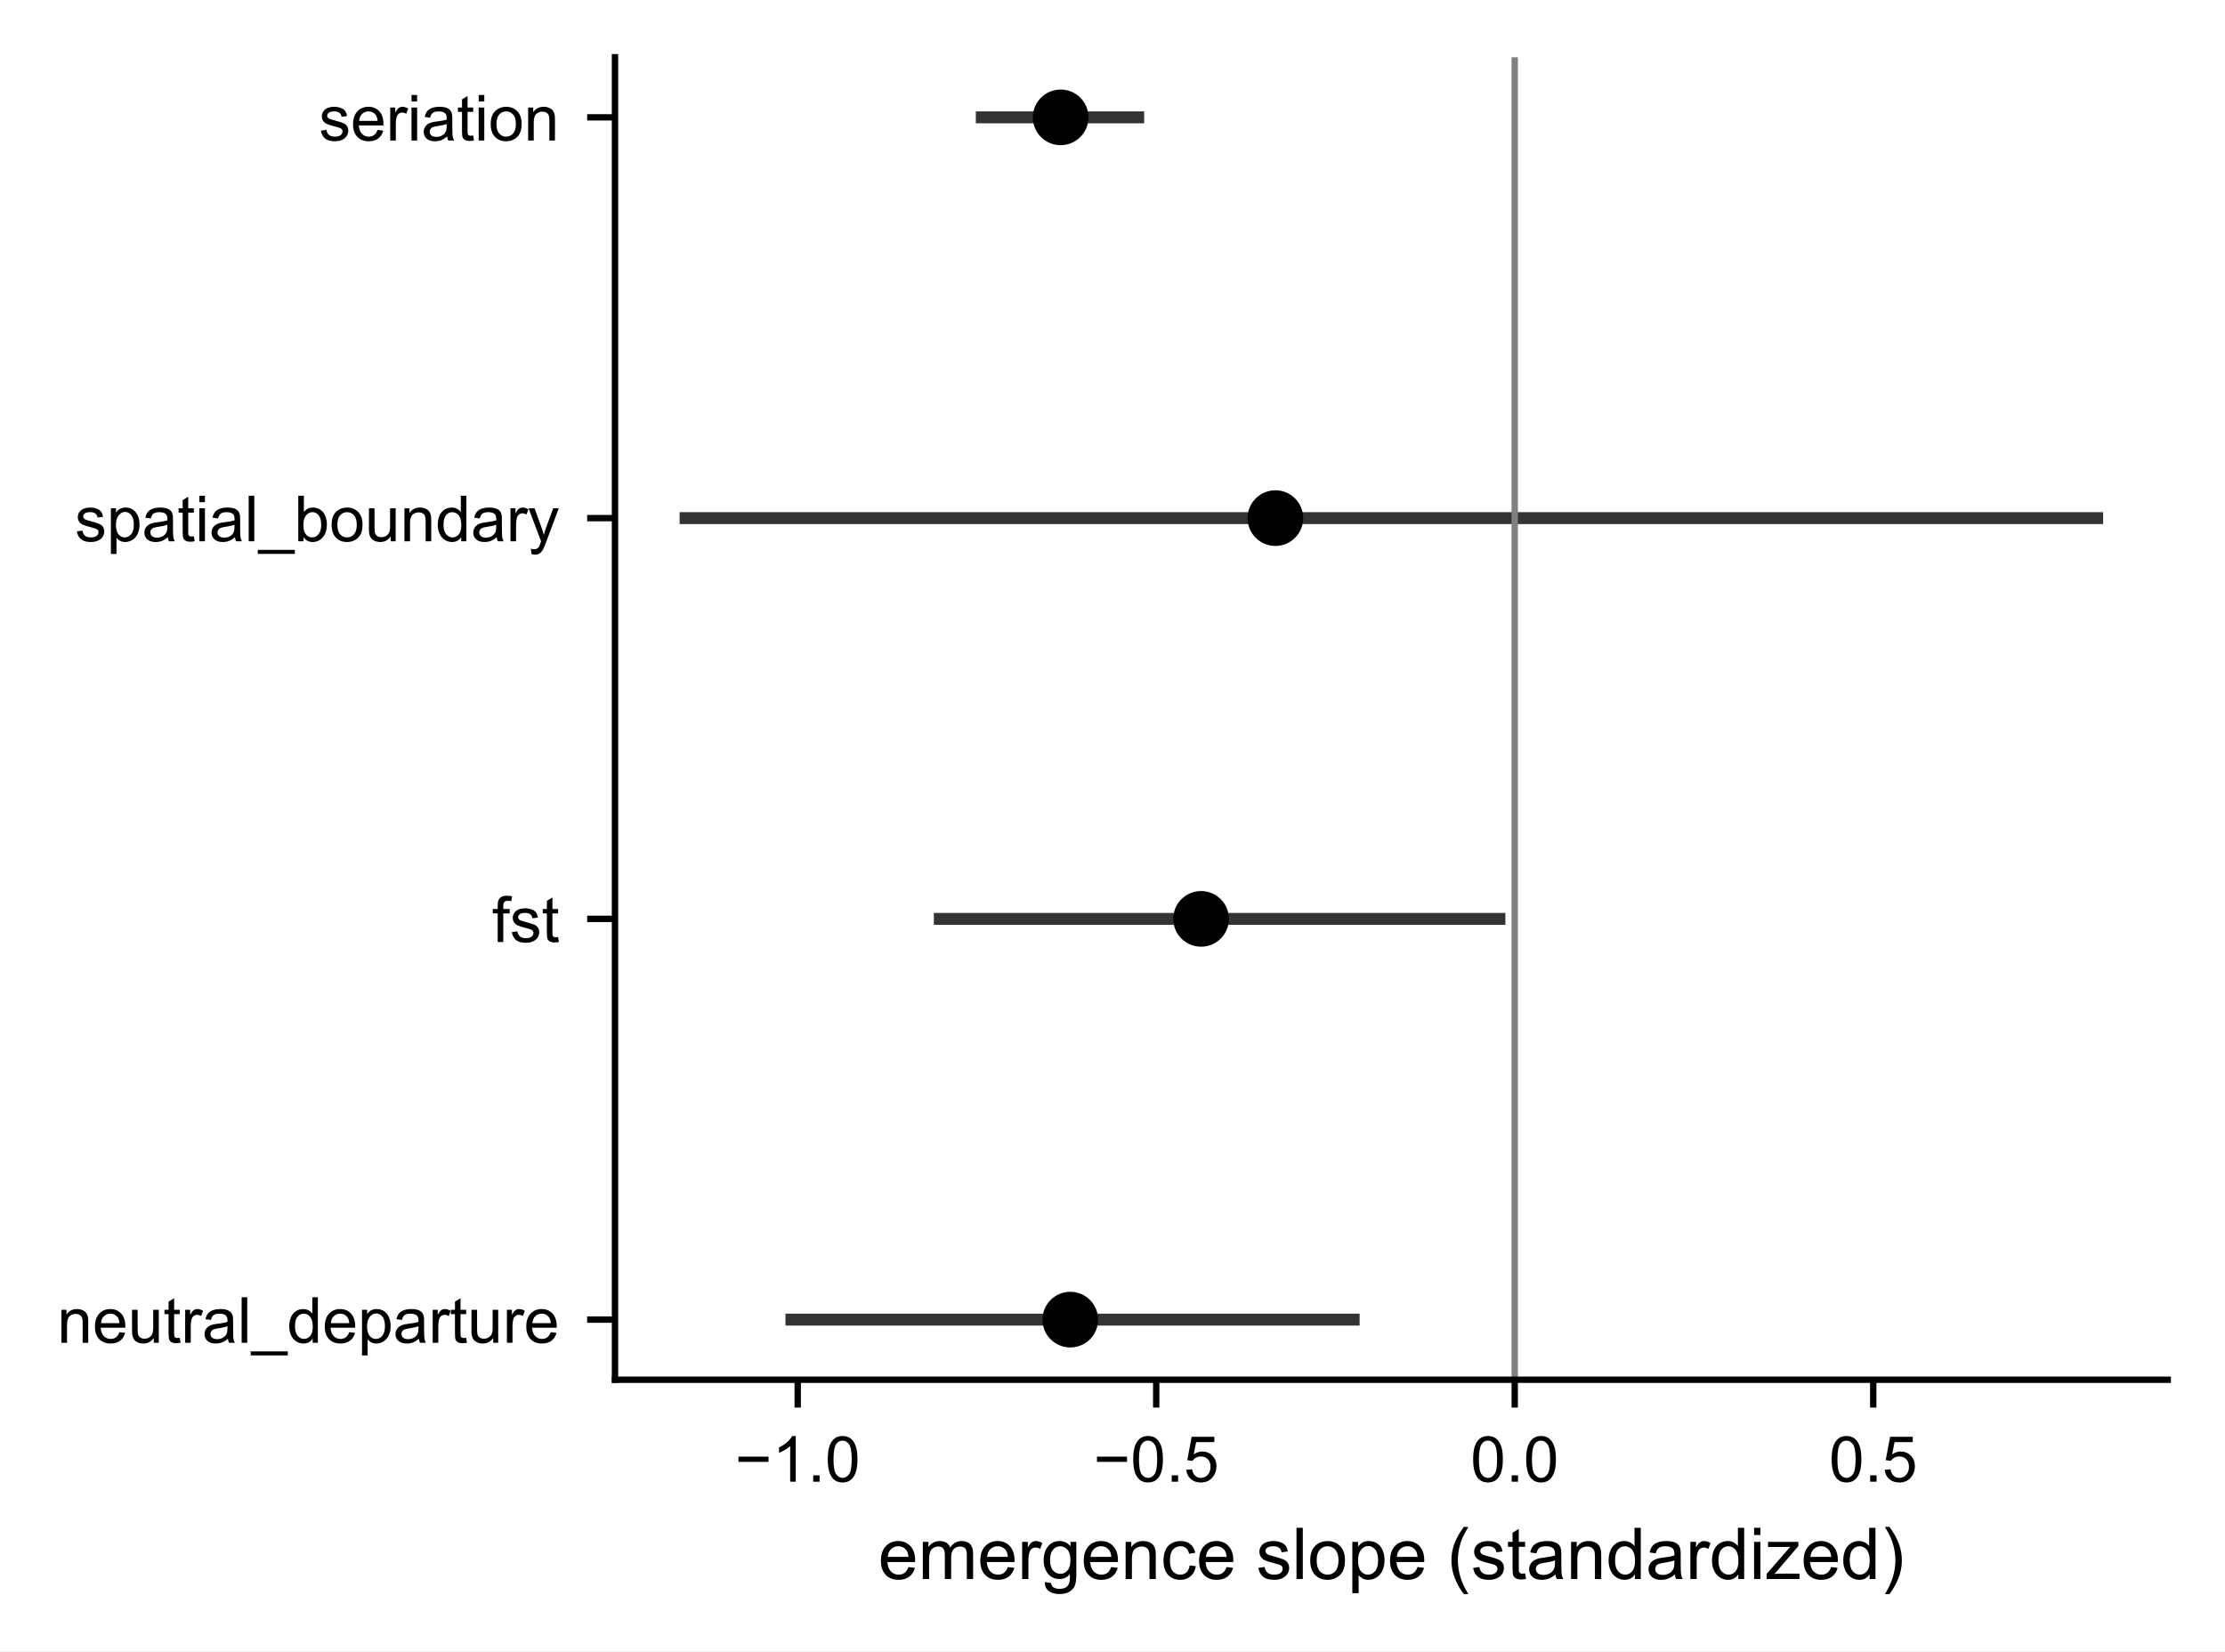
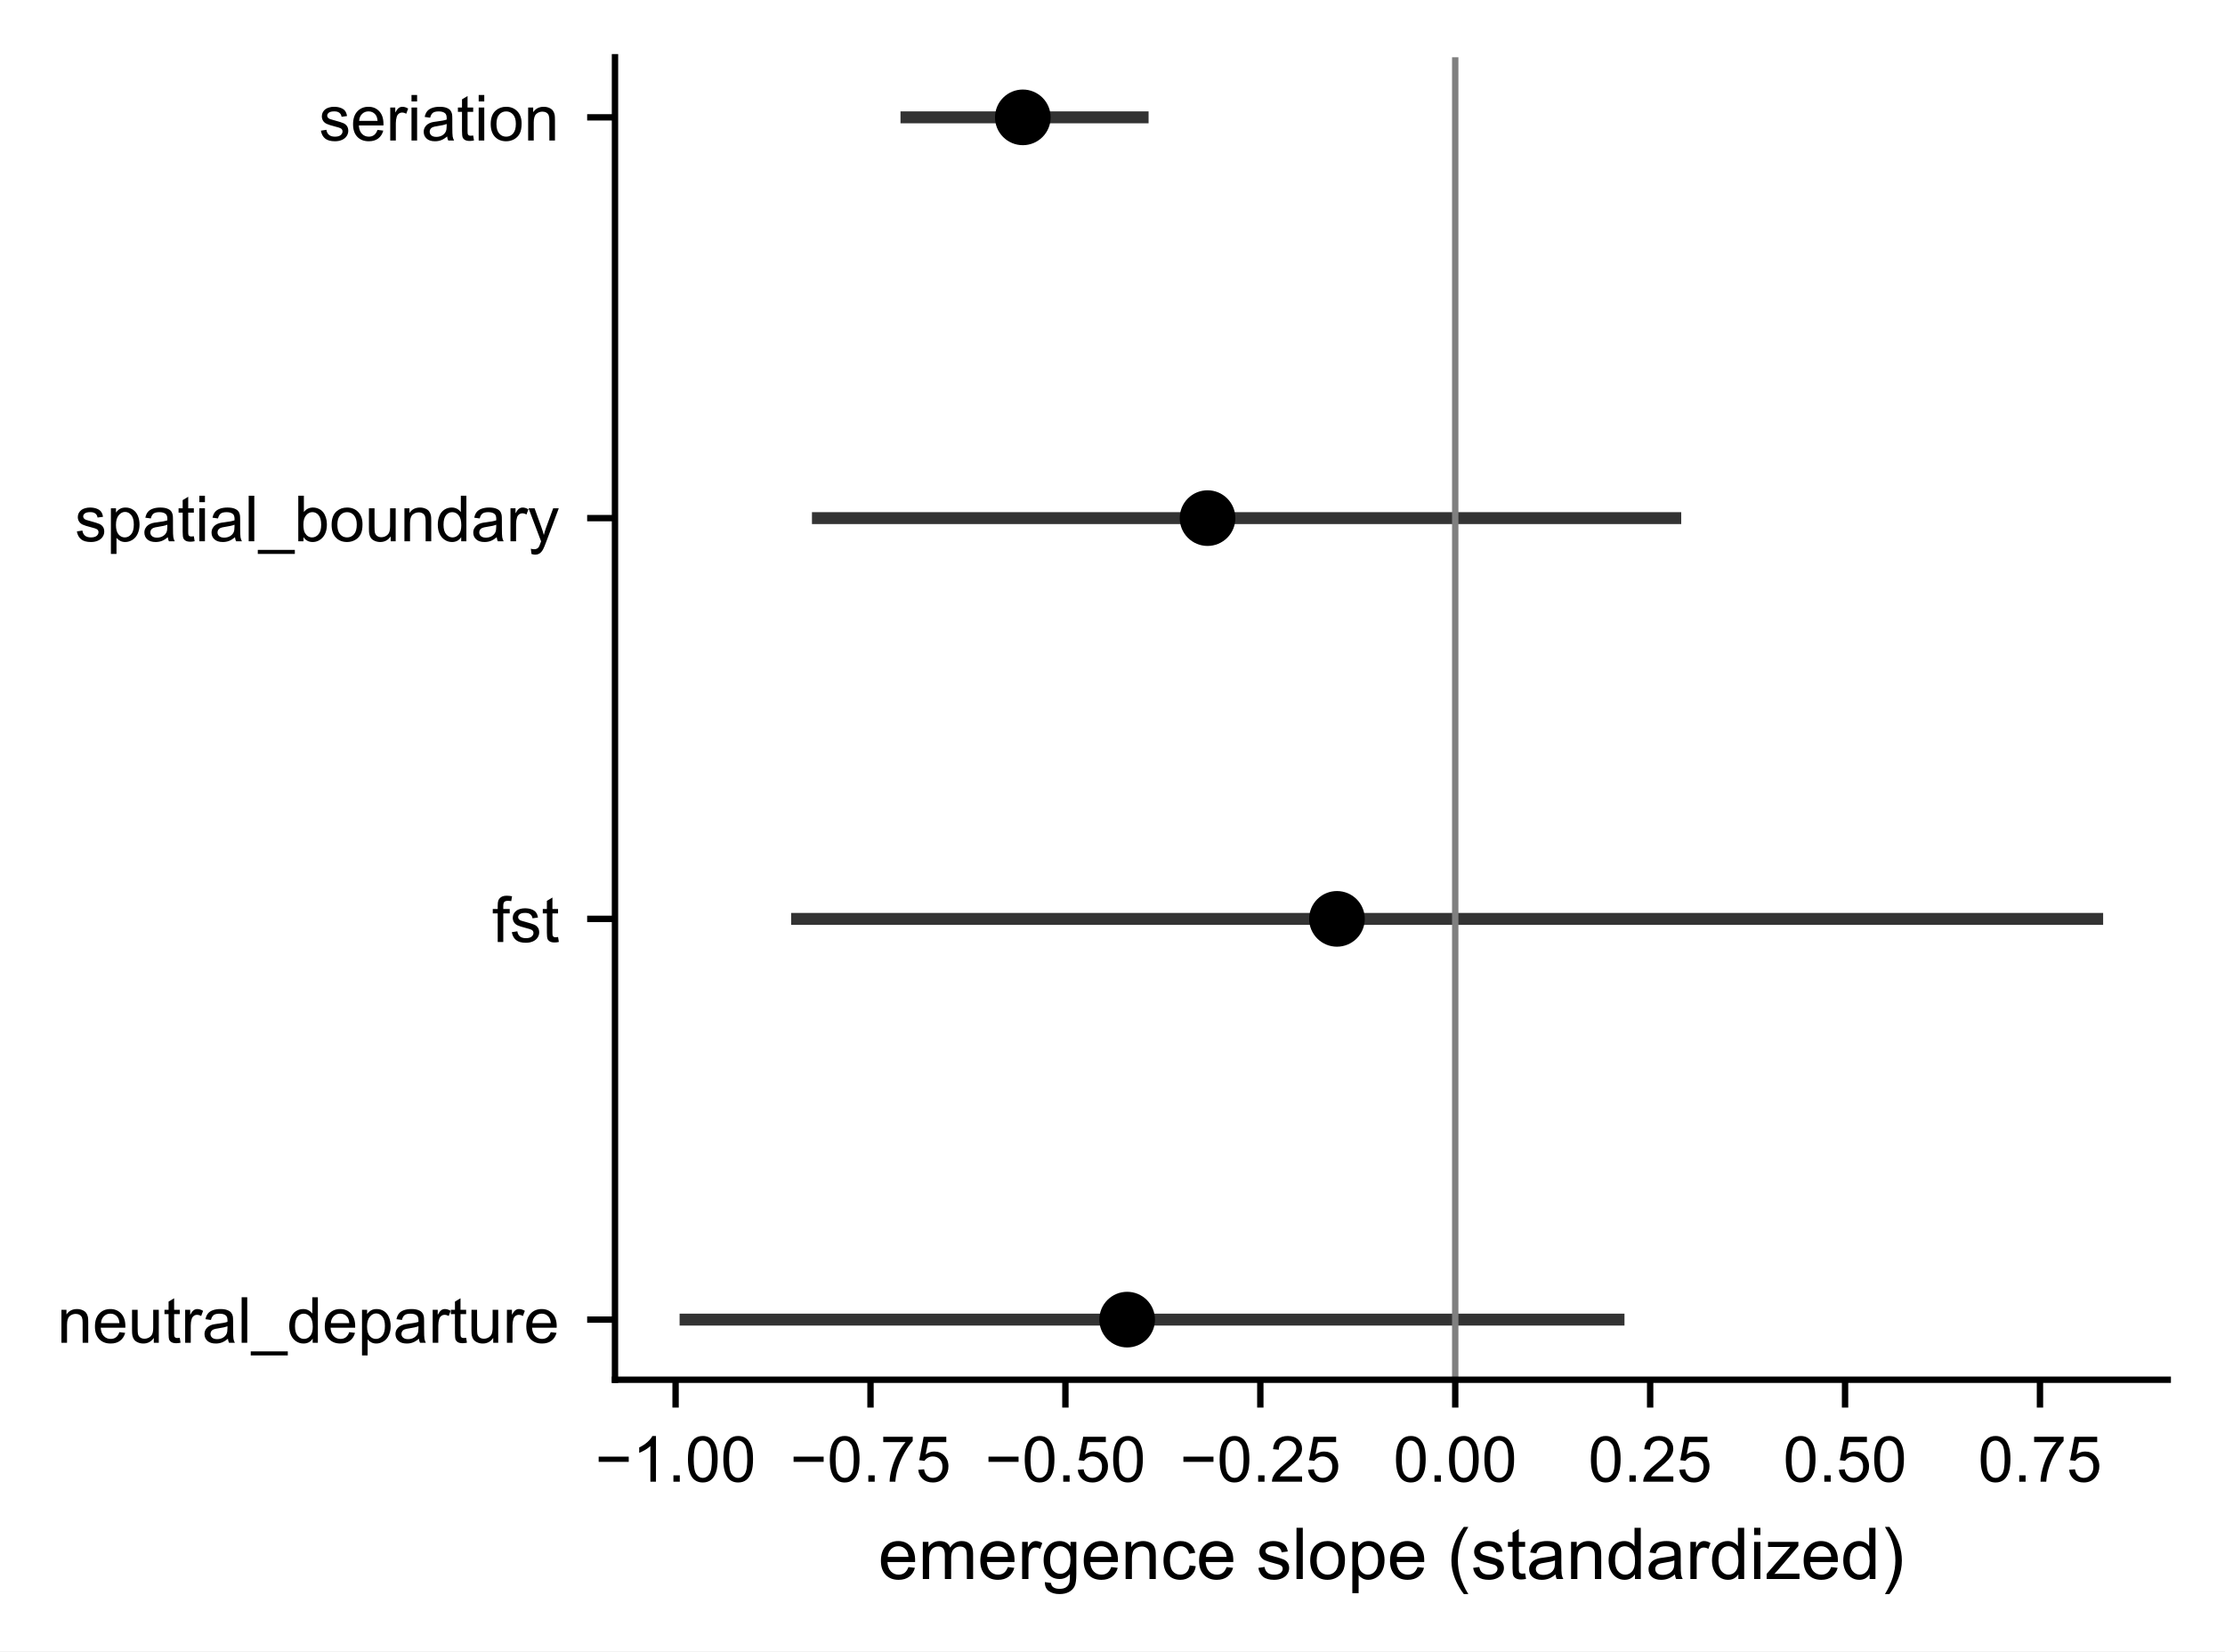
<svg xmlns="http://www.w3.org/2000/svg" xmlns:xlink="http://www.w3.org/1999/xlink" width="279.85pt" height="207.674pt" viewBox="0 0 279.85 207.674" version="1.1">
  <defs>
    <style type="text/css">*{stroke-linejoin: round; stroke-linecap: butt}</style>
  </defs>
  <g id="figure_1">
    <g id="patch_1">
      <path d="M 0 207.674  L 279.85 207.674  L 279.85 0  L 0 0  z " style="fill: #ffffff" />
    </g>
    <g id="axes_1">
      <g id="patch_2">
        <path d="M 77.35 173.52  L 272.65 173.52  L 272.65 7.2  L 77.35 7.2  z " style="fill: #ffffff" />
      </g>
      <g id="matplotlib.axis_1">
        <g id="xtick_1">
          <g id="line2d_1">
            <defs>
-               <path id="ma9ef98e3c1" d="M 0 0  L 0 3.5  " style="stroke: #000000; stroke-width: 0.8" />
+               <path id="mfc384d9f3c" d="M 0 0  L 0 3.5  " style="stroke: #000000; stroke-width: 0.8" />
            </defs>
            <g>
-               <use xlink:href="#ma9ef98e3c1" x="100.332" y="173.52" style="stroke: #000000; stroke-width: 0.8" />
+               <use xlink:href="#mfc384d9f3c" x="84.973" y="173.52" style="stroke: #000000; stroke-width: 0.8" />
            </g>
          </g>
          <g id="text_1">
-             <g transform="translate(92.43583 186.3442) scale(0.08 -0.08)">
+             <g transform="translate(74.8527 186.3442) scale(0.08 -0.08)">
              <defs>
                <path id="ArialMT-ed" d="M 3381 1997  L 356 1997  L 356 2522  L 3381 2522  L 3381 1997  z " transform="scale(0.015625)" />
                <path id="ArialMT-14" d="M 2384 0  L 1822 0  L 1822 3584  Q 1619 3391 1289 3197  Q 959 3003 697 2906  L 697 3450  Q 1169 3672 1522 3987  Q 1875 4303 2022 4600  L 2384 4600  L 2384 0  z " transform="scale(0.015625)" />
                <path id="ArialMT-11" d="M 581 0  L 581 641  L 1222 641  L 1222 0  L 581 0  z " transform="scale(0.015625)" />
                <path id="ArialMT-13" d="M 266 2259  Q 266 3072 433 3567  Q 600 4063 929 4331  Q 1259 4600 1759 4600  Q 2128 4600 2406 4451  Q 2684 4303 2865 4023  Q 3047 3744 3150 3342  Q 3253 2941 3253 2259  Q 3253 1453 3087 958  Q 2922 463 2592 192  Q 2263 -78 1759 -78  Q 1097 -78 719 397  Q 266 969 266 2259  z M 844 2259  Q 844 1131 1108 757  Q 1372 384 1759 384  Q 2147 384 2411 759  Q 2675 1134 2675 2259  Q 2675 3391 2411 3762  Q 2147 4134 1753 4134  Q 1366 4134 1134 3806  Q 844 3388 844 2259  z " transform="scale(0.015625)" />
              </defs>
              <use xlink:href="#ArialMT-ed" />
              <use xlink:href="#ArialMT-14" transform="translate(58.40625 0)" />
              <use xlink:href="#ArialMT-11" transform="translate(114.0156 0)" />
              <use xlink:href="#ArialMT-13" transform="translate(141.7969 0)" />
+               <use xlink:href="#ArialMT-13" transform="translate(197.4062 0)" />
            </g>
          </g>
        </g>
        <g id="xtick_2">
          <g id="line2d_2">
            <g>
-               <use xlink:href="#ma9ef98e3c1" x="145.423" y="173.52" style="stroke: #000000; stroke-width: 0.8" />
+               <use xlink:href="#mfc384d9f3c" x="109.488" y="173.52" style="stroke: #000000; stroke-width: 0.8" />
            </g>
          </g>
          <g id="text_2">
-             <g transform="translate(137.5271 186.3442) scale(0.08 -0.08)">
-               <defs>
+             <g transform="translate(99.36767 186.3442) scale(0.08 -0.08)">
+               <defs>
+                 <path id="ArialMT-1a" d="M 303 3981  L 303 4522  L 3269 4522  L 3269 4084  Q 2831 3619 2401 2847  Q 1972 2075 1738 1259  Q 1569 684 1522 0  L 944 0  Q 953 541 1156 1306  Q 1359 2072 1739 2783  Q 2119 3494 2547 3981  L 303 3981  z " transform="scale(0.015625)" />
                <path id="ArialMT-18" d="M 266 1200  L 856 1250  Q 922 819 1161 601  Q 1400 384 1738 384  Q 2144 384 2425 690  Q 2706 997 2706 1503  Q 2706 1984 2436 2262  Q 2166 2541 1728 2541  Q 1456 2541 1237 2417  Q 1019 2294 894 2097  L 366 2166  L 809 4519  L 3088 4519  L 3088 3981  L 1259 3981  L 1013 2750  Q 1425 3038 1878 3038  Q 2478 3038 2890 2622  Q 3303 2206 3303 1553  Q 3303 931 2941 478  Q 2500 -78 1738 -78  Q 1113 -78 717 272  Q 322 622 266 1200  z " transform="scale(0.015625)" />
              </defs>
+               <use xlink:href="#ArialMT-ed" />
+               <use xlink:href="#ArialMT-13" transform="translate(58.40625 0)" />
+               <use xlink:href="#ArialMT-11" transform="translate(114.0156 0)" />
+               <use xlink:href="#ArialMT-1a" transform="translate(141.7969 0)" />
+               <use xlink:href="#ArialMT-18" transform="translate(197.4062 0)" />
+             </g>
+           </g>
+         </g>
+         <g id="xtick_3">
+           <g id="line2d_3">
+             <g>
+               <use xlink:href="#mfc384d9f3c" x="134.003" y="173.52" style="stroke: #000000; stroke-width: 0.8" />
+             </g>
+           </g>
+           <g id="text_3">
+             <g transform="translate(123.8826 186.3442) scale(0.08 -0.08)">
              <use xlink:href="#ArialMT-ed" />
              <use xlink:href="#ArialMT-13" transform="translate(58.40625 0)" />
              <use xlink:href="#ArialMT-11" transform="translate(114.0156 0)" />
              <use xlink:href="#ArialMT-18" transform="translate(141.7969 0)" />
-             </g>
-           </g>
-         </g>
-         <g id="xtick_3">
-           <g id="line2d_3">
-             <g>
-               <use xlink:href="#ma9ef98e3c1" x="190.515" y="173.52" style="stroke: #000000; stroke-width: 0.8" />
-             </g>
-           </g>
-           <g id="text_3">
-             <g transform="translate(184.9545 186.3442) scale(0.08 -0.08)">
+               <use xlink:href="#ArialMT-13" transform="translate(197.4062 0)" />
+             </g>
+           </g>
+         </g>
+         <g id="xtick_4">
+           <g id="line2d_4">
+             <g>
+               <use xlink:href="#mfc384d9f3c" x="158.518" y="173.52" style="stroke: #000000; stroke-width: 0.8" />
+             </g>
+           </g>
+           <g id="text_4">
+             <g transform="translate(148.3976 186.3442) scale(0.08 -0.08)">
+               <defs>
+                 <path id="ArialMT-15" d="M 3222 541  L 3222 0  L 194 0  Q 188 203 259 391  Q 375 700 629 1000  Q 884 1300 1366 1694  Q 2113 2306 2375 2664  Q 2638 3022 2638 3341  Q 2638 3675 2398 3904  Q 2159 4134 1775 4134  Q 1369 4134 1125 3890  Q 881 3647 878 3216  L 300 3275  Q 359 3922 746 4261  Q 1134 4600 1788 4600  Q 2447 4600 2831 4234  Q 3216 3869 3216 3328  Q 3216 3053 3103 2787  Q 2991 2522 2730 2228  Q 2469 1934 1863 1422  Q 1356 997 1212 845  Q 1069 694 975 541  L 3222 541  z " transform="scale(0.015625)" />
+               </defs>
+               <use xlink:href="#ArialMT-ed" />
+               <use xlink:href="#ArialMT-13" transform="translate(58.40625 0)" />
+               <use xlink:href="#ArialMT-11" transform="translate(114.0156 0)" />
+               <use xlink:href="#ArialMT-15" transform="translate(141.7969 0)" />
+               <use xlink:href="#ArialMT-18" transform="translate(197.4062 0)" />
+             </g>
+           </g>
+         </g>
+         <g id="xtick_5">
+           <g id="line2d_5">
+             <g>
+               <use xlink:href="#mfc384d9f3c" x="183.033" y="173.52" style="stroke: #000000; stroke-width: 0.8" />
+             </g>
+           </g>
+           <g id="text_5">
+             <g transform="translate(175.2488 186.3442) scale(0.08 -0.08)">
              <use xlink:href="#ArialMT-13" />
              <use xlink:href="#ArialMT-11" transform="translate(55.60938 0)" />
              <use xlink:href="#ArialMT-13" transform="translate(83.39062 0)" />
-             </g>
-           </g>
-         </g>
-         <g id="xtick_4">
-           <g id="line2d_4">
-             <g>
-               <use xlink:href="#ma9ef98e3c1" x="235.606" y="173.52" style="stroke: #000000; stroke-width: 0.8" />
-             </g>
-           </g>
-           <g id="text_4">
-             <g transform="translate(230.0457 186.3442) scale(0.08 -0.08)">
+               <use xlink:href="#ArialMT-13" transform="translate(139 0)" />
+             </g>
+           </g>
+         </g>
+         <g id="xtick_6">
+           <g id="line2d_6">
+             <g>
+               <use xlink:href="#mfc384d9f3c" x="207.548" y="173.52" style="stroke: #000000; stroke-width: 0.8" />
+             </g>
+           </g>
+           <g id="text_6">
+             <g transform="translate(199.7638 186.3442) scale(0.08 -0.08)">
+               <use xlink:href="#ArialMT-13" />
+               <use xlink:href="#ArialMT-11" transform="translate(55.60938 0)" />
+               <use xlink:href="#ArialMT-15" transform="translate(83.39062 0)" />
+               <use xlink:href="#ArialMT-18" transform="translate(139 0)" />
+             </g>
+           </g>
+         </g>
+         <g id="xtick_7">
+           <g id="line2d_7">
+             <g>
+               <use xlink:href="#mfc384d9f3c" x="232.063" y="173.52" style="stroke: #000000; stroke-width: 0.8" />
+             </g>
+           </g>
+           <g id="text_7">
+             <g transform="translate(224.2788 186.3442) scale(0.08 -0.08)">
              <use xlink:href="#ArialMT-13" />
              <use xlink:href="#ArialMT-11" transform="translate(55.60938 0)" />
              <use xlink:href="#ArialMT-18" transform="translate(83.39062 0)" />
-             </g>
-           </g>
-         </g>
-         <g id="text_5">
+               <use xlink:href="#ArialMT-13" transform="translate(139 0)" />
+             </g>
+           </g>
+         </g>
+         <g id="xtick_8">
+           <g id="line2d_8">
+             <g>
+               <use xlink:href="#mfc384d9f3c" x="256.578" y="173.52" style="stroke: #000000; stroke-width: 0.8" />
+             </g>
+           </g>
+           <g id="text_8">
+             <g transform="translate(248.7937 186.3442) scale(0.08 -0.08)">
+               <use xlink:href="#ArialMT-13" />
+               <use xlink:href="#ArialMT-11" transform="translate(55.60938 0)" />
+               <use xlink:href="#ArialMT-1a" transform="translate(83.39062 0)" />
+               <use xlink:href="#ArialMT-18" transform="translate(139 0)" />
+             </g>
+           </g>
+         </g>
+         <g id="text_9">
          <g transform="translate(110.4693 198.5801) scale(0.09 -0.09)">
            <defs>
              <path id="ArialMT-48" d="M 2694 1069  L 3275 997  Q 3138 488 2766 206  Q 2394 -75 1816 -75  Q 1088 -75 661 373  Q 234 822 234 1631  Q 234 2469 665 2931  Q 1097 3394 1784 3394  Q 2450 3394 2872 2941  Q 3294 2488 3294 1666  Q 3294 1616 3291 1516  L 816 1516  Q 847 969 1125 678  Q 1403 388 1819 388  Q 2128 388 2347 550  Q 2566 713 2694 1069  z M 847 1978  L 2700 1978  Q 2663 2397 2488 2606  Q 2219 2931 1791 2931  Q 1403 2931 1139 2672  Q 875 2413 847 1978  z " transform="scale(0.015625)" />
              <path id="ArialMT-50" d="M 422 0  L 422 3319  L 925 3319  L 925 2853  Q 1081 3097 1340 3245  Q 1600 3394 1931 3394  Q 2300 3394 2536 3241  Q 2772 3088 2869 2813  Q 3263 3394 3894 3394  Q 4388 3394 4653 3120  Q 4919 2847 4919 2278  L 4919 0  L 4359 0  L 4359 2091  Q 4359 2428 4304 2576  Q 4250 2725 4106 2815  Q 3963 2906 3769 2906  Q 3419 2906 3187 2673  Q 2956 2441 2956 1928  L 2956 0  L 2394 0  L 2394 2156  Q 2394 2531 2256 2718  Q 2119 2906 1806 2906  Q 1569 2906 1367 2781  Q 1166 2656 1075 2415  Q 984 2175 984 1722  L 984 0  L 422 0  z " transform="scale(0.015625)" />
              <path id="ArialMT-55" d="M 416 0  L 416 3319  L 922 3319  L 922 2816  Q 1116 3169 1280 3281  Q 1444 3394 1641 3394  Q 1925 3394 2219 3213  L 2025 2691  Q 1819 2813 1613 2813  Q 1428 2813 1281 2702  Q 1134 2591 1072 2394  Q 978 2094 978 1738  L 978 0  L 416 0  z " transform="scale(0.015625)" />
              <path id="ArialMT-4a" d="M 319 -275  L 866 -356  Q 900 -609 1056 -725  Q 1266 -881 1628 -881  Q 2019 -881 2231 -725  Q 2444 -569 2519 -288  Q 2563 -116 2559 434  Q 2191 0 1641 0  Q 956 0 581 494  Q 206 988 206 1678  Q 206 2153 378 2554  Q 550 2956 876 3175  Q 1203 3394 1644 3394  Q 2231 3394 2613 2919  L 2613 3319  L 3131 3319  L 3131 450  Q 3131 -325 2973 -648  Q 2816 -972 2473 -1159  Q 2131 -1347 1631 -1347  Q 1038 -1347 672 -1080  Q 306 -813 319 -275  z M 784 1719  Q 784 1066 1043 766  Q 1303 466 1694 466  Q 2081 466 2343 764  Q 2606 1063 2606 1700  Q 2606 2309 2336 2618  Q 2066 2928 1684 2928  Q 1309 2928 1046 2623  Q 784 2319 784 1719  z " transform="scale(0.015625)" />
              <path id="ArialMT-51" d="M 422 0  L 422 3319  L 928 3319  L 928 2847  Q 1294 3394 1984 3394  Q 2284 3394 2536 3286  Q 2788 3178 2913 3003  Q 3038 2828 3088 2588  Q 3119 2431 3119 2041  L 3119 0  L 2556 0  L 2556 2019  Q 2556 2363 2490 2533  Q 2425 2703 2258 2804  Q 2091 2906 1866 2906  Q 1506 2906 1245 2678  Q 984 2450 984 1813  L 984 0  L 422 0  z " transform="scale(0.015625)" />
              <path id="ArialMT-46" d="M 2588 1216  L 3141 1144  Q 3050 572 2676 248  Q 2303 -75 1759 -75  Q 1078 -75 664 370  Q 250 816 250 1647  Q 250 2184 428 2587  Q 606 2991 970 3192  Q 1334 3394 1763 3394  Q 2303 3394 2647 3120  Q 2991 2847 3088 2344  L 2541 2259  Q 2463 2594 2264 2762  Q 2066 2931 1784 2931  Q 1359 2931 1093 2626  Q 828 2322 828 1663  Q 828 994 1084 691  Q 1341 388 1753 388  Q 2084 388 2306 591  Q 2528 794 2588 1216  z " transform="scale(0.015625)" />
              <path id="ArialMT-3" transform="scale(0.015625)" />
              <path id="ArialMT-56" d="M 197 991  L 753 1078  Q 800 744 1014 566  Q 1228 388 1613 388  Q 2000 388 2187 545  Q 2375 703 2375 916  Q 2375 1106 2209 1216  Q 2094 1291 1634 1406  Q 1016 1563 777 1677  Q 538 1791 414 1992  Q 291 2194 291 2438  Q 291 2659 392 2848  Q 494 3038 669 3163  Q 800 3259 1026 3326  Q 1253 3394 1513 3394  Q 1903 3394 2198 3281  Q 2494 3169 2634 2976  Q 2775 2784 2828 2463  L 2278 2388  Q 2241 2644 2061 2787  Q 1881 2931 1553 2931  Q 1166 2931 1000 2803  Q 834 2675 834 2503  Q 834 2394 903 2306  Q 972 2216 1119 2156  Q 1203 2125 1616 2013  Q 2213 1853 2448 1751  Q 2684 1650 2818 1456  Q 2953 1263 2953 975  Q 2953 694 2789 445  Q 2625 197 2315 61  Q 2006 -75 1616 -75  Q 969 -75 630 194  Q 291 463 197 991  z " transform="scale(0.015625)" />
              <path id="ArialMT-4f" d="M 409 0  L 409 4581  L 972 4581  L 972 0  L 409 0  z " transform="scale(0.015625)" />
              <path id="ArialMT-52" d="M 213 1659  Q 213 2581 725 3025  Q 1153 3394 1769 3394  Q 2453 3394 2887 2945  Q 3322 2497 3322 1706  Q 3322 1066 3130 698  Q 2938 331 2570 128  Q 2203 -75 1769 -75  Q 1072 -75 642 372  Q 213 819 213 1659  z M 791 1659  Q 791 1022 1069 705  Q 1347 388 1769 388  Q 2188 388 2466 706  Q 2744 1025 2744 1678  Q 2744 2294 2464 2611  Q 2184 2928 1769 2928  Q 1347 2928 1069 2612  Q 791 2297 791 1659  z " transform="scale(0.015625)" />
              <path id="ArialMT-53" d="M 422 -1272  L 422 3319  L 934 3319  L 934 2888  Q 1116 3141 1344 3267  Q 1572 3394 1897 3394  Q 2322 3394 2647 3175  Q 2972 2956 3137 2557  Q 3303 2159 3303 1684  Q 3303 1175 3120 767  Q 2938 359 2589 142  Q 2241 -75 1856 -75  Q 1575 -75 1351 44  Q 1128 163 984 344  L 984 -1272  L 422 -1272  z M 931 1641  Q 931 1000 1190 694  Q 1450 388 1819 388  Q 2194 388 2461 705  Q 2728 1022 2728 1688  Q 2728 2322 2467 2637  Q 2206 2953 1844 2953  Q 1484 2953 1207 2617  Q 931 2281 931 1641  z " transform="scale(0.015625)" />
              <path id="ArialMT-b" d="M 1497 -1347  Q 1031 -759 709 28  Q 388 816 388 1659  Q 388 2403 628 3084  Q 909 3875 1497 4659  L 1900 4659  Q 1522 4009 1400 3731  Q 1209 3300 1100 2831  Q 966 2247 966 1656  Q 966 153 1900 -1347  L 1497 -1347  z " transform="scale(0.015625)" />
              <path id="ArialMT-57" d="M 1650 503  L 1731 6  Q 1494 -44 1306 -44  Q 1000 -44 831 53  Q 663 150 594 308  Q 525 466 525 972  L 525 2881  L 113 2881  L 113 3319  L 525 3319  L 525 4141  L 1084 4478  L 1084 3319  L 1650 3319  L 1650 2881  L 1084 2881  L 1084 941  Q 1084 700 1114 631  Q 1144 563 1211 522  Q 1278 481 1403 481  Q 1497 481 1650 503  z " transform="scale(0.015625)" />
              <path id="ArialMT-44" d="M 2588 409  Q 2275 144 1986 34  Q 1697 -75 1366 -75  Q 819 -75 525 192  Q 231 459 231 875  Q 231 1119 342 1320  Q 453 1522 633 1644  Q 813 1766 1038 1828  Q 1203 1872 1538 1913  Q 2219 1994 2541 2106  Q 2544 2222 2544 2253  Q 2544 2597 2384 2738  Q 2169 2928 1744 2928  Q 1347 2928 1158 2789  Q 969 2650 878 2297  L 328 2372  Q 403 2725 575 2942  Q 747 3159 1072 3276  Q 1397 3394 1825 3394  Q 2250 3394 2515 3294  Q 2781 3194 2906 3042  Q 3031 2891 3081 2659  Q 3109 2516 3109 2141  L 3109 1391  Q 3109 606 3145 398  Q 3181 191 3288 0  L 2700 0  Q 2613 175 2588 409  z M 2541 1666  Q 2234 1541 1622 1453  Q 1275 1403 1131 1340  Q 988 1278 909 1158  Q 831 1038 831 891  Q 831 666 1001 516  Q 1172 366 1500 366  Q 1825 366 2078 508  Q 2331 650 2450 897  Q 2541 1088 2541 1459  L 2541 1666  z " transform="scale(0.015625)" />
              <path id="ArialMT-47" d="M 2575 0  L 2575 419  Q 2259 -75 1647 -75  Q 1250 -75 917 144  Q 584 363 401 755  Q 219 1147 219 1656  Q 219 2153 384 2558  Q 550 2963 881 3178  Q 1213 3394 1622 3394  Q 1922 3394 2156 3267  Q 2391 3141 2538 2938  L 2538 4581  L 3097 4581  L 3097 0  L 2575 0  z M 797 1656  Q 797 1019 1065 703  Q 1334 388 1700 388  Q 2069 388 2326 689  Q 2584 991 2584 1609  Q 2584 2291 2321 2609  Q 2059 2928 1675 2928  Q 1300 2928 1048 2622  Q 797 2316 797 1656  z " transform="scale(0.015625)" />
              <path id="ArialMT-4c" d="M 425 3934  L 425 4581  L 988 4581  L 988 3934  L 425 3934  z M 425 0  L 425 3319  L 988 3319  L 988 0  L 425 0  z " transform="scale(0.015625)" />
              <path id="ArialMT-5d" d="M 125 0  L 125 456  L 2238 2881  Q 1878 2863 1603 2863  L 250 2863  L 250 3319  L 2963 3319  L 2963 2947  L 1166 841  L 819 456  Q 1197 484 1528 484  L 3063 484  L 3063 0  L 125 0  z " transform="scale(0.015625)" />
              <path id="ArialMT-c" d="M 791 -1347  L 388 -1347  Q 1322 153 1322 1656  Q 1322 2244 1188 2822  Q 1081 3291 891 3722  Q 769 4003 388 4659  L 791 4659  Q 1378 3875 1659 3084  Q 1900 2403 1900 1659  Q 1900 816 1576 28  Q 1253 -759 791 -1347  z " transform="scale(0.015625)" />
            </defs>
            <use xlink:href="#ArialMT-48" />
            <use xlink:href="#ArialMT-50" transform="translate(55.60938 0)" />
            <use xlink:href="#ArialMT-48" transform="translate(138.9062 0)" />
            <use xlink:href="#ArialMT-55" transform="translate(194.5156 0)" />
            <use xlink:href="#ArialMT-4a" transform="translate(227.8125 0)" />
            <use xlink:href="#ArialMT-48" transform="translate(283.4219 0)" />
            <use xlink:href="#ArialMT-51" transform="translate(339.0312 0)" />
            <use xlink:href="#ArialMT-46" transform="translate(394.6406 0)" />
            <use xlink:href="#ArialMT-48" transform="translate(444.6406 0)" />
            <use xlink:href="#ArialMT-3" transform="translate(500.25 0)" />
            <use xlink:href="#ArialMT-56" transform="translate(528.0312 0)" />
            <use xlink:href="#ArialMT-4f" transform="translate(578.0312 0)" />
            <use xlink:href="#ArialMT-52" transform="translate(600.25 0)" />
            <use xlink:href="#ArialMT-53" transform="translate(655.8594 0)" />
            <use xlink:href="#ArialMT-48" transform="translate(711.4688 0)" />
            <use xlink:href="#ArialMT-3" transform="translate(767.0781 0)" />
            <use xlink:href="#ArialMT-b" transform="translate(794.8594 0)" />
            <use xlink:href="#ArialMT-56" transform="translate(828.1562 0)" />
            <use xlink:href="#ArialMT-57" transform="translate(878.1562 0)" />
            <use xlink:href="#ArialMT-44" transform="translate(905.9375 0)" />
            <use xlink:href="#ArialMT-51" transform="translate(961.5469 0)" />
            <use xlink:href="#ArialMT-47" transform="translate(1017.156 0)" />
            <use xlink:href="#ArialMT-44" transform="translate(1072.766 0)" />
            <use xlink:href="#ArialMT-55" transform="translate(1128.375 0)" />
            <use xlink:href="#ArialMT-47" transform="translate(1161.672 0)" />
            <use xlink:href="#ArialMT-4c" transform="translate(1217.281 0)" />
            <use xlink:href="#ArialMT-5d" transform="translate(1239.5 0)" />
            <use xlink:href="#ArialMT-48" transform="translate(1289.5 0)" />
            <use xlink:href="#ArialMT-47" transform="translate(1345.109 0)" />
            <use xlink:href="#ArialMT-c" transform="translate(1400.719 0)" />
          </g>
        </g>
      </g>
      <g id="matplotlib.axis_2">
        <g id="ytick_1">
-           <g id="line2d_5">
+           <g id="line2d_9">
            <defs>
-               <path id="mf82e146042" d="M 0 0  L -3.5 0  " style="stroke: #000000; stroke-width: 0.8" />
+               <path id="m84f250d4e6" d="M 0 0  L -3.5 0  " style="stroke: #000000; stroke-width: 0.8" />
            </defs>
            <g>
-               <use xlink:href="#mf82e146042" x="77.35" y="165.96" style="stroke: #000000; stroke-width: 0.8" />
-             </g>
-           </g>
-           <g id="text_6">
+               <use xlink:href="#m84f250d4e6" x="77.35" y="165.96" style="stroke: #000000; stroke-width: 0.8" />
+             </g>
+           </g>
+           <g id="text_10">
            <g transform="translate(7.2 168.8721) scale(0.08 -0.08)">
              <defs>
                <path id="ArialMT-58" d="M 2597 0  L 2597 488  Q 2209 -75 1544 -75  Q 1250 -75 995 37  Q 741 150 617 320  Q 494 491 444 738  Q 409 903 409 1263  L 409 3319  L 972 3319  L 972 1478  Q 972 1038 1006 884  Q 1059 663 1231 536  Q 1403 409 1656 409  Q 1909 409 2131 539  Q 2353 669 2445 892  Q 2538 1116 2538 1541  L 2538 3319  L 3100 3319  L 3100 0  L 2597 0  z " transform="scale(0.015625)" />
                <path id="ArialMT-42" d="M -97 -1272  L -97 -866  L 3631 -866  L 3631 -1272  L -97 -1272  z " transform="scale(0.015625)" />
              </defs>
              <use xlink:href="#ArialMT-51" />
              <use xlink:href="#ArialMT-48" transform="translate(55.60938 0)" />
              <use xlink:href="#ArialMT-58" transform="translate(111.2188 0)" />
              <use xlink:href="#ArialMT-57" transform="translate(166.8281 0)" />
              <use xlink:href="#ArialMT-55" transform="translate(194.6094 0)" />
              <use xlink:href="#ArialMT-44" transform="translate(227.9062 0)" />
              <use xlink:href="#ArialMT-4f" transform="translate(283.5156 0)" />
              <use xlink:href="#ArialMT-42" transform="translate(305.7344 0)" />
              <use xlink:href="#ArialMT-47" transform="translate(361.3438 0)" />
              <use xlink:href="#ArialMT-48" transform="translate(416.9531 0)" />
              <use xlink:href="#ArialMT-53" transform="translate(472.5625 0)" />
              <use xlink:href="#ArialMT-44" transform="translate(528.1719 0)" />
              <use xlink:href="#ArialMT-55" transform="translate(583.7812 0)" />
              <use xlink:href="#ArialMT-57" transform="translate(617.0781 0)" />
              <use xlink:href="#ArialMT-58" transform="translate(644.8594 0)" />
              <use xlink:href="#ArialMT-55" transform="translate(700.4688 0)" />
              <use xlink:href="#ArialMT-48" transform="translate(733.7656 0)" />
            </g>
          </g>
        </g>
        <g id="ytick_2">
-           <g id="line2d_6">
-             <g>
-               <use xlink:href="#mf82e146042" x="77.35" y="115.56" style="stroke: #000000; stroke-width: 0.8" />
-             </g>
-           </g>
-           <g id="text_7">
+           <g id="line2d_10">
+             <g>
+               <use xlink:href="#m84f250d4e6" x="77.35" y="115.56" style="stroke: #000000; stroke-width: 0.8" />
+             </g>
+           </g>
+           <g id="text_11">
            <g transform="translate(61.905 118.4721) scale(0.08 -0.08)">
              <defs>
                <path id="ArialMT-49" d="M 556 0  L 556 2881  L 59 2881  L 59 3319  L 556 3319  L 556 3672  Q 556 4006 616 4169  Q 697 4388 901 4523  Q 1106 4659 1475 4659  Q 1713 4659 2000 4603  L 1916 4113  Q 1741 4144 1584 4144  Q 1328 4144 1222 4034  Q 1116 3925 1116 3625  L 1116 3319  L 1763 3319  L 1763 2881  L 1116 2881  L 1116 0  L 556 0  z " transform="scale(0.015625)" />
              </defs>
              <use xlink:href="#ArialMT-49" />
              <use xlink:href="#ArialMT-56" transform="translate(27.78125 0)" />
              <use xlink:href="#ArialMT-57" transform="translate(77.78125 0)" />
            </g>
          </g>
        </g>
        <g id="ytick_3">
-           <g id="line2d_7">
-             <g>
-               <use xlink:href="#mf82e146042" x="77.35" y="65.16" style="stroke: #000000; stroke-width: 0.8" />
-             </g>
-           </g>
-           <g id="text_8">
+           <g id="line2d_11">
+             <g>
+               <use xlink:href="#m84f250d4e6" x="77.35" y="65.16" style="stroke: #000000; stroke-width: 0.8" />
+             </g>
+           </g>
+           <g id="text_12">
            <g transform="translate(9.42125 68.07211) scale(0.08 -0.08)">
              <defs>
                <path id="ArialMT-45" d="M 941 0  L 419 0  L 419 4581  L 981 4581  L 981 2947  Q 1338 3394 1891 3394  Q 2197 3394 2470 3270  Q 2744 3147 2920 2923  Q 3097 2700 3197 2384  Q 3297 2069 3297 1709  Q 3297 856 2875 390  Q 2453 -75 1863 -75  Q 1275 -75 941 416  L 941 0  z M 934 1684  Q 934 1088 1097 822  Q 1363 388 1816 388  Q 2184 388 2453 708  Q 2722 1028 2722 1663  Q 2722 2313 2464 2622  Q 2206 2931 1841 2931  Q 1472 2931 1203 2611  Q 934 2291 934 1684  z " transform="scale(0.015625)" />
                <path id="ArialMT-5c" d="M 397 -1278  L 334 -750  Q 519 -800 656 -800  Q 844 -800 956 -737  Q 1069 -675 1141 -563  Q 1194 -478 1313 -144  Q 1328 -97 1363 -6  L 103 3319  L 709 3319  L 1400 1397  Q 1534 1031 1641 628  Q 1738 1016 1872 1384  L 2581 3319  L 3144 3319  L 1881 -56  Q 1678 -603 1566 -809  Q 1416 -1088 1222 -1217  Q 1028 -1347 759 -1347  Q 597 -1347 397 -1278  z " transform="scale(0.015625)" />
              </defs>
              <use xlink:href="#ArialMT-56" />
              <use xlink:href="#ArialMT-53" transform="translate(50 0)" />
              <use xlink:href="#ArialMT-44" transform="translate(105.6094 0)" />
              <use xlink:href="#ArialMT-57" transform="translate(161.2188 0)" />
              <use xlink:href="#ArialMT-4c" transform="translate(189 0)" />
              <use xlink:href="#ArialMT-44" transform="translate(211.2188 0)" />
              <use xlink:href="#ArialMT-4f" transform="translate(266.8281 0)" />
              <use xlink:href="#ArialMT-42" transform="translate(289.0469 0)" />
              <use xlink:href="#ArialMT-45" transform="translate(344.6562 0)" />
              <use xlink:href="#ArialMT-52" transform="translate(400.2656 0)" />
              <use xlink:href="#ArialMT-58" transform="translate(455.875 0)" />
              <use xlink:href="#ArialMT-51" transform="translate(511.4844 0)" />
              <use xlink:href="#ArialMT-47" transform="translate(567.0938 0)" />
              <use xlink:href="#ArialMT-44" transform="translate(622.7031 0)" />
              <use xlink:href="#ArialMT-55" transform="translate(678.3125 0)" />
              <use xlink:href="#ArialMT-5c" transform="translate(711.6094 0)" />
            </g>
          </g>
        </g>
        <g id="ytick_4">
-           <g id="line2d_8">
-             <g>
-               <use xlink:href="#mf82e146042" x="77.35" y="14.76" style="stroke: #000000; stroke-width: 0.8" />
-             </g>
-           </g>
-           <g id="text_9">
+           <g id="line2d_12">
+             <g>
+               <use xlink:href="#m84f250d4e6" x="77.35" y="14.76" style="stroke: #000000; stroke-width: 0.8" />
+             </g>
+           </g>
+           <g id="text_13">
            <g transform="translate(40.11375 17.67211) scale(0.08 -0.08)">
              <use xlink:href="#ArialMT-56" />
              <use xlink:href="#ArialMT-48" transform="translate(50 0)" />
              <use xlink:href="#ArialMT-55" transform="translate(105.6094 0)" />
              <use xlink:href="#ArialMT-4c" transform="translate(138.9062 0)" />
              <use xlink:href="#ArialMT-44" transform="translate(161.125 0)" />
              <use xlink:href="#ArialMT-57" transform="translate(216.7344 0)" />
              <use xlink:href="#ArialMT-4c" transform="translate(244.5156 0)" />
              <use xlink:href="#ArialMT-52" transform="translate(266.7344 0)" />
              <use xlink:href="#ArialMT-51" transform="translate(322.3438 0)" />
            </g>
          </g>
        </g>
      </g>
-       <g id="line2d_9">
-         <path d="M 99.543 165.96  L 170.259 165.96  " clip-path="url(#pe483c962ea)" style="fill: none; stroke: #333333; stroke-width: 1.5; stroke-linecap: square" />
-       </g>
-       <g id="line2d_10">
+       <g id="line2d_13">
+         <path d="M 86.227 165.96  L 203.569 165.96  " clip-path="url(#pf2ad664e09)" style="fill: none; stroke: #333333; stroke-width: 1.5; stroke-linecap: square" />
+       </g>
+       <g id="line2d_14">
        <defs>
-           <path id="me2ff869e04" d="M 0 3  C 0.796 3 1.559 2.684 2.121 2.121  C 2.684 1.559 3 0.796 3 0  C 3 -0.796 2.684 -1.559 2.121 -2.121  C 1.559 -2.684 0.796 -3 0 -3  C -0.796 -3 -1.559 -2.684 -2.121 -2.121  C -2.684 -1.559 -3 -0.796 -3 0  C -3 0.796 -2.684 1.559 -2.121 2.121  C -1.559 2.684 -0.796 3 0 3  z " style="stroke: #000000" />
+           <path id="md1bf887814" d="M 0 3  C 0.796 3 1.559 2.684 2.121 2.121  C 2.684 1.559 3 0.796 3 0  C 3 -0.796 2.684 -1.559 2.121 -2.121  C 1.559 -2.684 0.796 -3 0 -3  C -0.796 -3 -1.559 -2.684 -2.121 -2.121  C -2.684 -1.559 -3 -0.796 -3 0  C -3 0.796 -2.684 1.559 -2.121 2.121  C -1.559 2.684 -0.796 3 0 3  z " style="stroke: #000000" />
        </defs>
-         <g clip-path="url(#pe483c962ea)">
-           <use xlink:href="#me2ff869e04" x="134.615" y="165.96" style="stroke: #000000" />
-         </g>
-       </g>
-       <g id="line2d_11">
-         <path d="M 118.207 115.56  L 188.588 115.56  " clip-path="url(#pe483c962ea)" style="fill: none; stroke: #333333; stroke-width: 1.5; stroke-linecap: square" />
-       </g>
-       <g id="line2d_12">
-         <g clip-path="url(#pe483c962ea)">
-           <use xlink:href="#me2ff869e04" x="151.065" y="115.56" style="stroke: #000000" />
-         </g>
-       </g>
-       <g id="line2d_13">
-         <path d="M 86.227 65.16  L 263.773 65.16  " clip-path="url(#pe483c962ea)" style="fill: none; stroke: #333333; stroke-width: 1.5; stroke-linecap: square" />
-       </g>
-       <g id="line2d_14">
-         <g clip-path="url(#pe483c962ea)">
-           <use xlink:href="#me2ff869e04" x="160.411" y="65.16" style="stroke: #000000" />
+         <g clip-path="url(#pf2ad664e09)">
+           <use xlink:href="#md1bf887814" x="141.768" y="165.96" style="stroke: #000000" />
        </g>
      </g>
      <g id="line2d_15">
-         <path d="M 123.484 14.76  L 143.158 14.76  " clip-path="url(#pe483c962ea)" style="fill: none; stroke: #333333; stroke-width: 1.5; stroke-linecap: square" />
+         <path d="M 100.254 115.56  L 263.773 115.56  " clip-path="url(#pf2ad664e09)" style="fill: none; stroke: #333333; stroke-width: 1.5; stroke-linecap: square" />
      </g>
      <g id="line2d_16">
-         <g clip-path="url(#pe483c962ea)">
-           <use xlink:href="#me2ff869e04" x="133.403" y="14.76" style="stroke: #000000" />
+         <g clip-path="url(#pf2ad664e09)">
+           <use xlink:href="#md1bf887814" x="168.156" y="115.56" style="stroke: #000000" />
        </g>
      </g>
      <g id="line2d_17">
-         <path d="M 190.515 173.52  L 190.515 7.2  " clip-path="url(#pe483c962ea)" style="fill: none; stroke: #808080; stroke-width: 0.8; stroke-linecap: square" />
+         <path d="M 102.874 65.16  L 210.707 65.16  " clip-path="url(#pf2ad664e09)" style="fill: none; stroke: #333333; stroke-width: 1.5; stroke-linecap: square" />
+       </g>
+       <g id="line2d_18">
+         <g clip-path="url(#pf2ad664e09)">
+           <use xlink:href="#md1bf887814" x="151.88" y="65.16" style="stroke: #000000" />
+         </g>
+       </g>
+       <g id="line2d_19">
+         <path d="M 114.01 14.76  L 143.713 14.76  " clip-path="url(#pf2ad664e09)" style="fill: none; stroke: #333333; stroke-width: 1.5; stroke-linecap: square" />
+       </g>
+       <g id="line2d_20">
+         <g clip-path="url(#pf2ad664e09)">
+           <use xlink:href="#md1bf887814" x="128.646" y="14.76" style="stroke: #000000" />
+         </g>
+       </g>
+       <g id="line2d_21">
+         <path d="M 183.033 173.52  L 183.033 7.2  " clip-path="url(#pf2ad664e09)" style="fill: none; stroke: #808080; stroke-width: 0.8; stroke-linecap: square" />
      </g>
      <g id="patch_3">
        <path d="M 77.35 173.52  L 77.35 7.2  " style="fill: none; stroke: #000000; stroke-width: 0.8; stroke-linejoin: miter; stroke-linecap: square" />
      </g>
      <g id="patch_4">
        <path d="M 77.35 173.52  L 272.65 173.52  " style="fill: none; stroke: #000000; stroke-width: 0.8; stroke-linejoin: miter; stroke-linecap: square" />
      </g>
    </g>
  </g>
  <defs>
-     <clipPath id="pe483c962ea">
+     <clipPath id="pf2ad664e09">
      <rect x="77.35" y="7.2" width="195.3" height="166.32" />
    </clipPath>
  </defs>
</svg>
